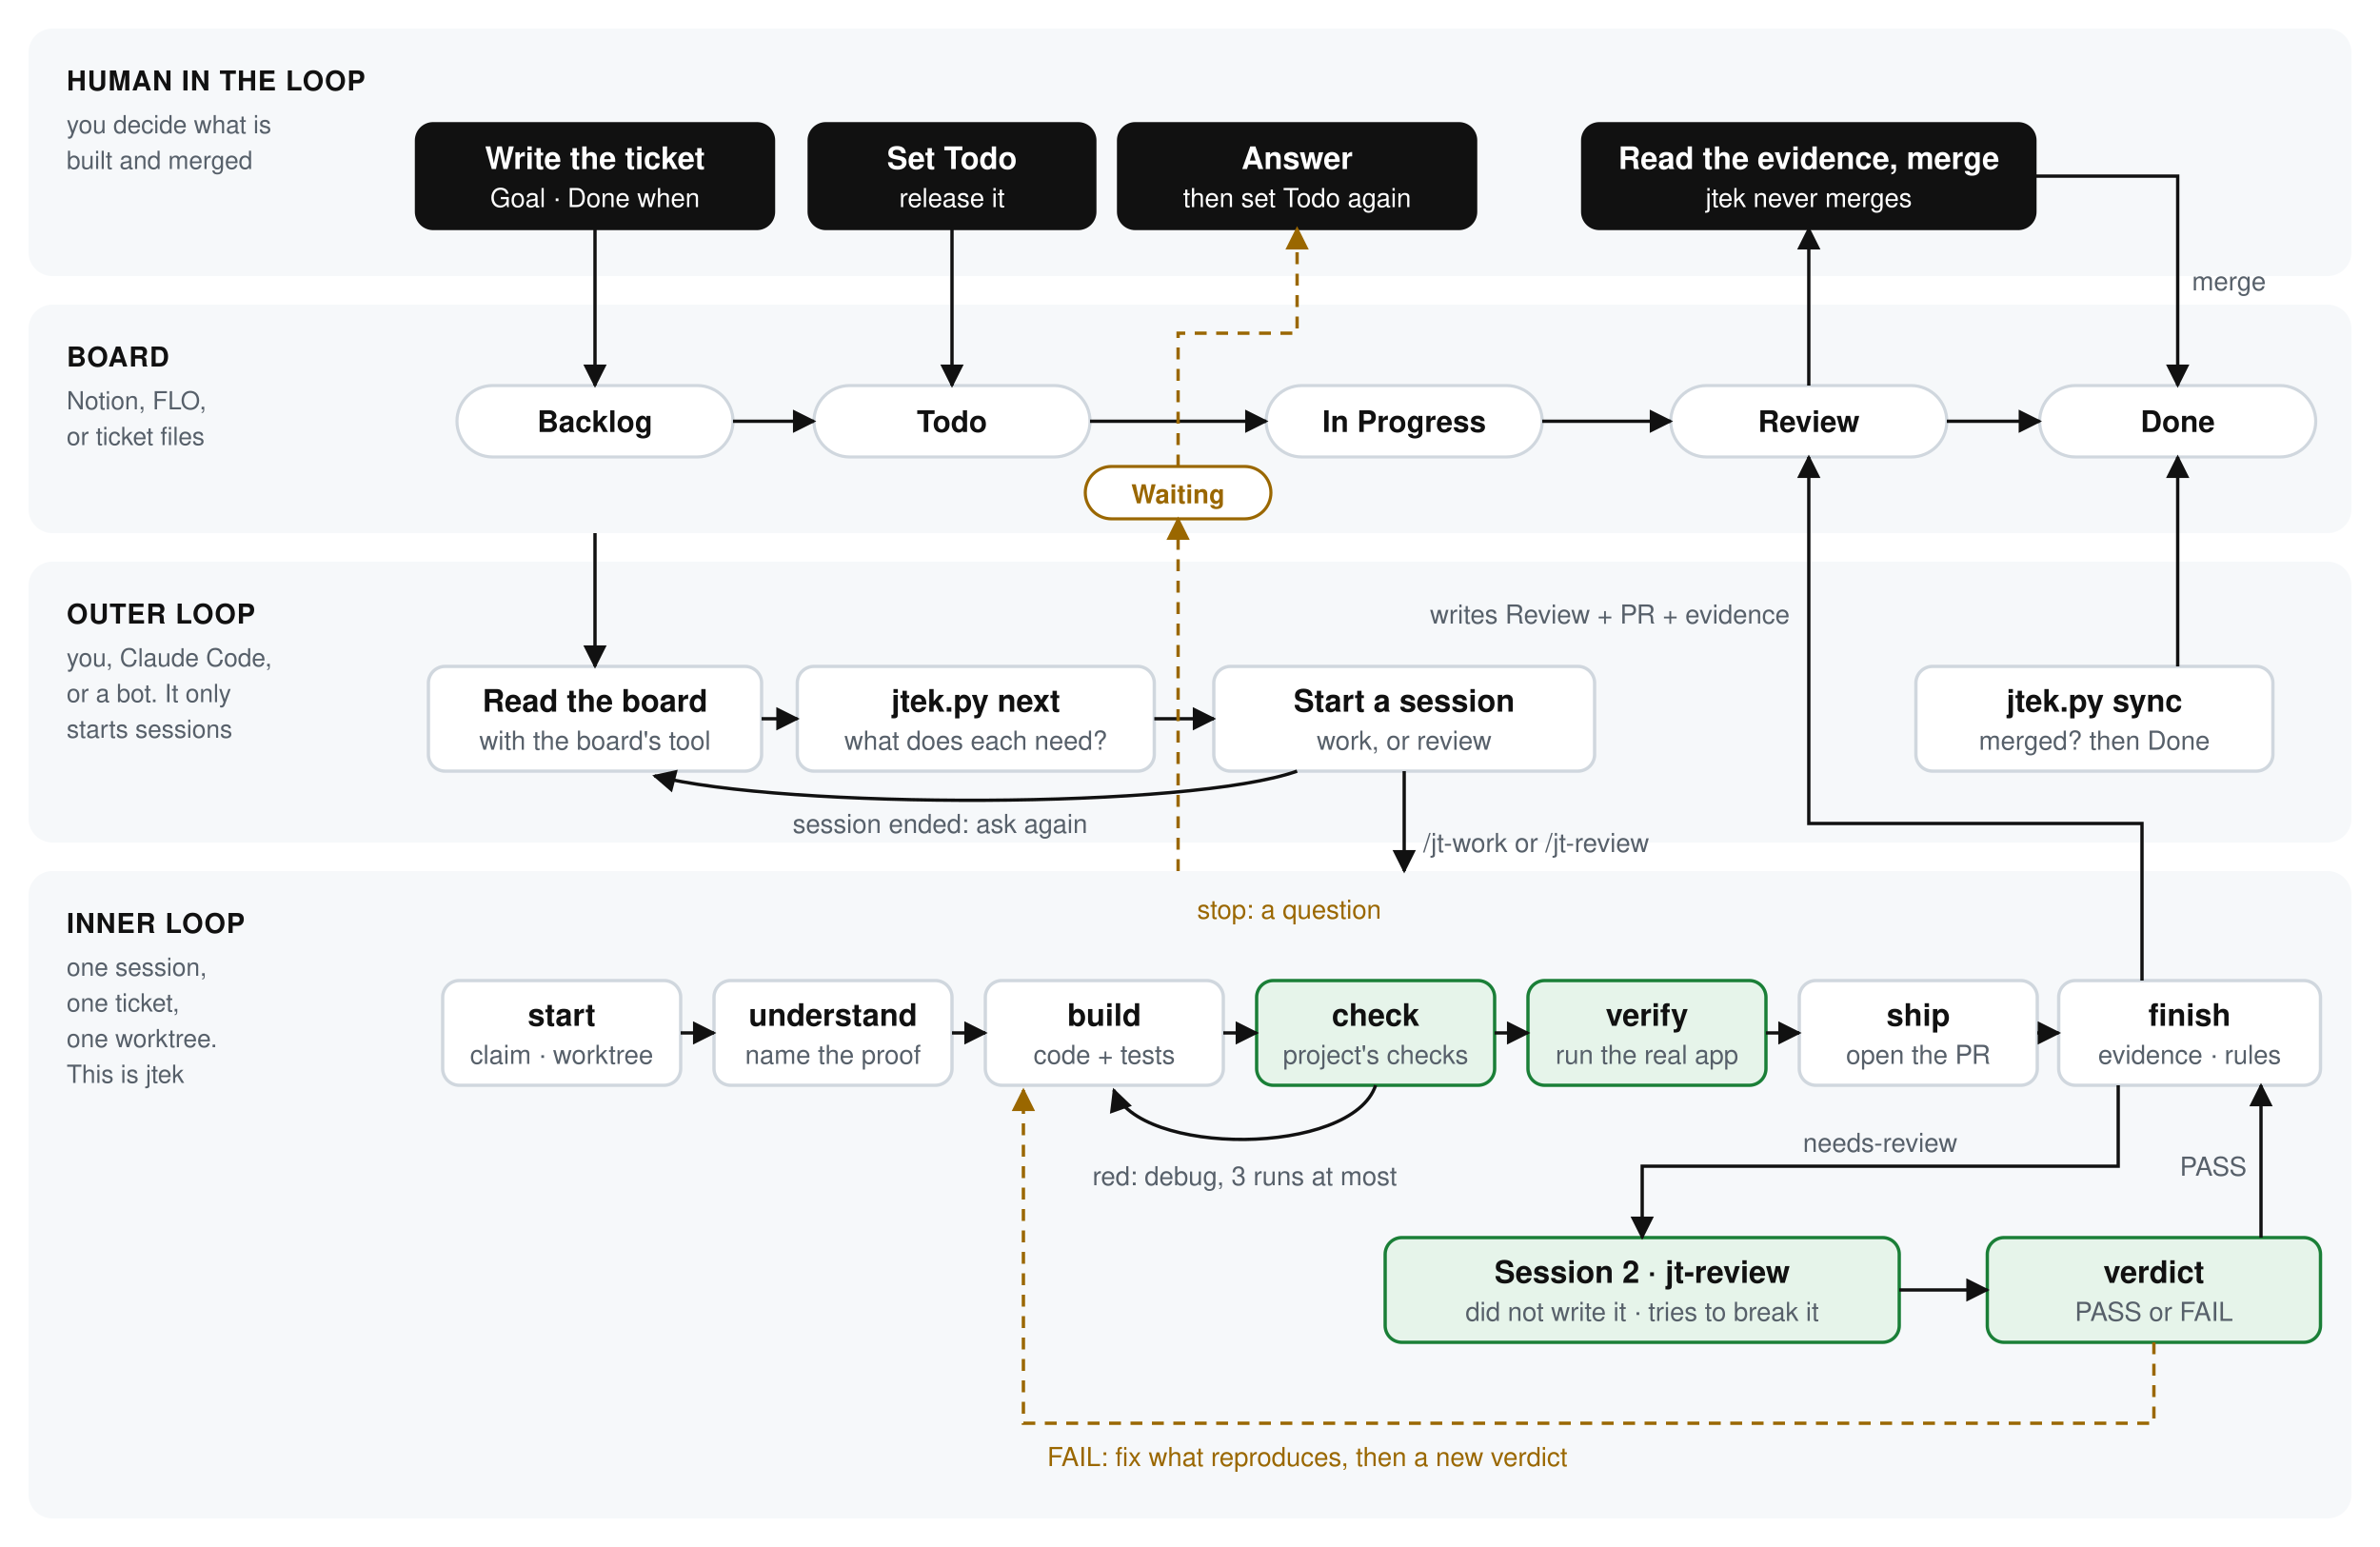
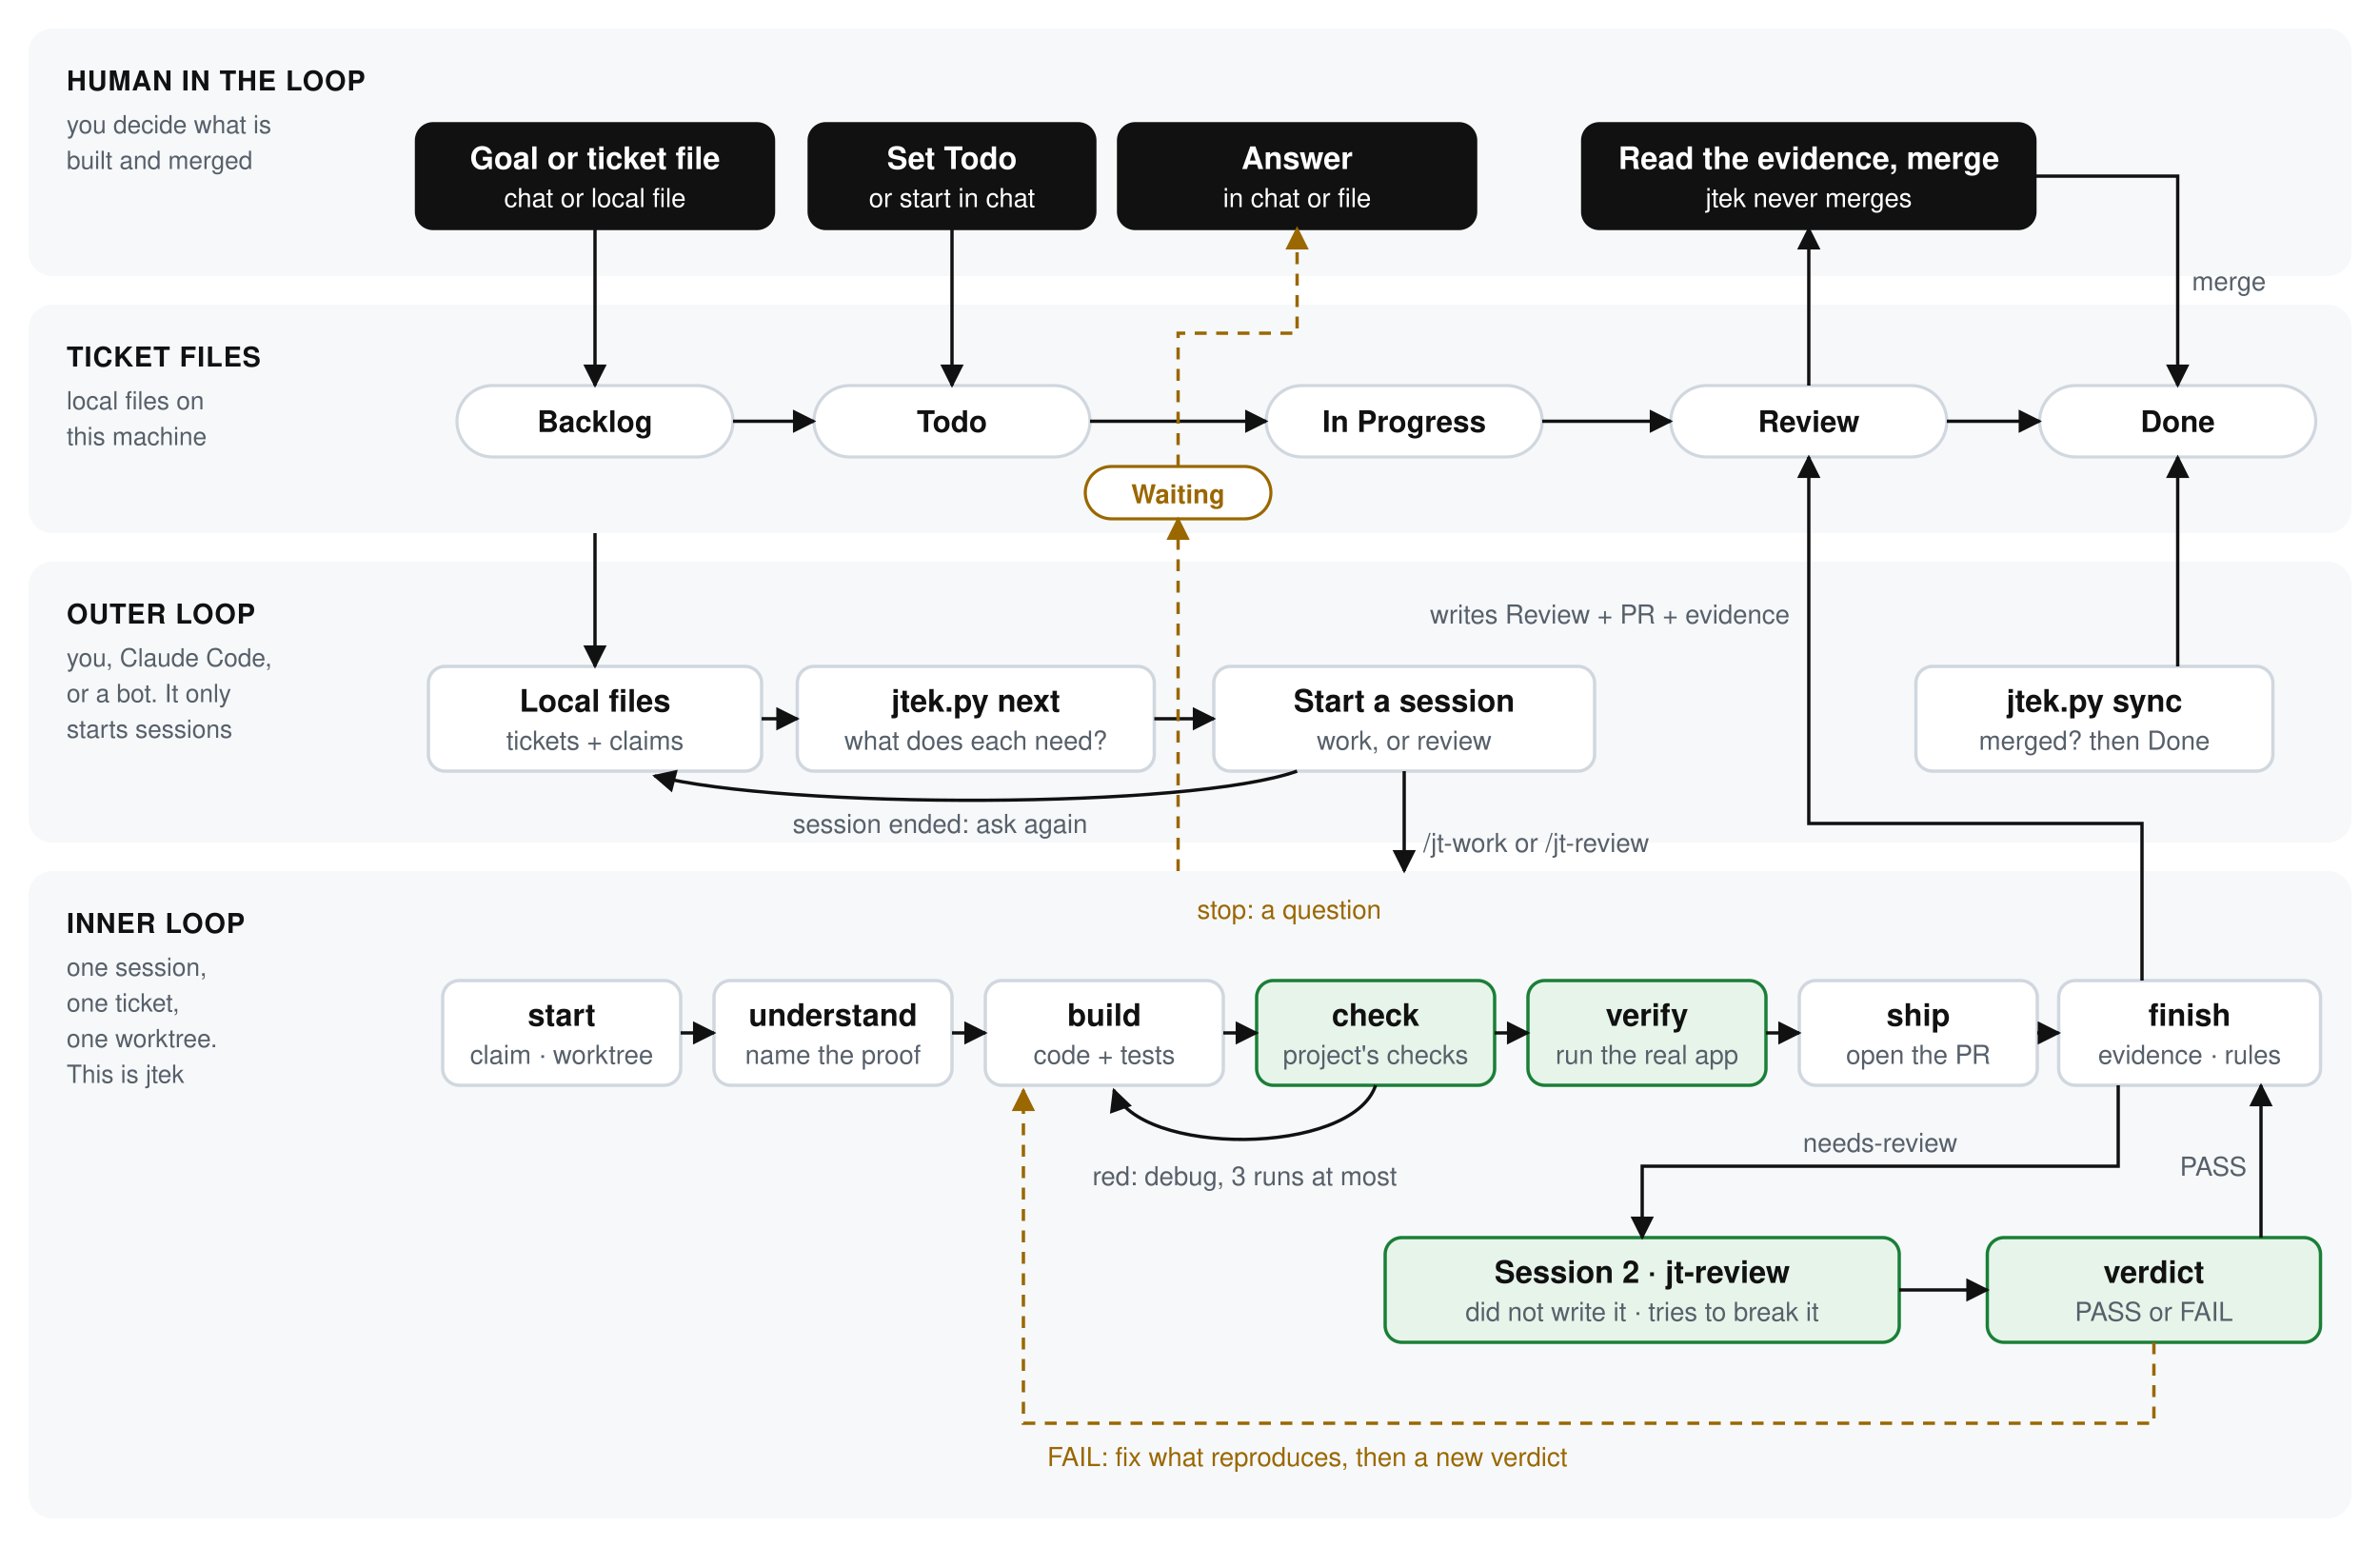
- <svg xmlns="http://www.w3.org/2000/svg" viewBox="0 0 1000 650" width="1000" height="650" role="img" aria-label="The whole factory in four bands. Human in the loop: you write the ticket, set Todo, answer questions, read the evidence and merge. The board, in Notion, in FLO, or as ticket files: Backlog, Todo, In Progress with Waiting, Review, Done. Outer loop, run by you, Claude Code, or a bot: read the board, ask jtek.py next what each ticket needs, start a session, and ask again when it ends; jtek.py sync sets Done after a merge. Inner loop, one session per ticket in its own worktree: start, understand, build, check, verify, ship, finish; a second session reviews and gives a verdict.">
+ <svg xmlns="http://www.w3.org/2000/svg" viewBox="0 0 1000 650" width="1000" height="650" role="img" aria-label="The whole factory in four bands. Human in the loop: you give a goal in chat or write a ticket file, set Todo or start in chat, answer questions, read the evidence and merge. Ticket files on this machine: Backlog, Todo, In Progress with Waiting, Review, Done. Outer loop, run by you, Claude Code, or a script: read local ticket files with jtek.py next, start a session, and ask again when it ends; jtek.py sync sets Done after a merge. Inner loop, one session per ticket in its own worktree: start, understand, build, check, verify, ship, finish; a second session reviews and gives a verdict.">
  <defs>
    <marker id="a" viewBox="0 0 10 10" refX="9" refY="5" markerWidth="7" markerHeight="7" orient="auto-start-reverse">
      <path d="M0 0L10 5L0 10z" fill="#111111" />
    </marker>
    <marker id="aw" viewBox="0 0 10 10" refX="9" refY="5" markerWidth="7" markerHeight="7" orient="auto-start-reverse">
      <path d="M0 0L10 5L0 10z" fill="#9a6700" />
    </marker>
  </defs>
  <rect width="1000" height="650" fill="#ffffff" />
  <g font-family="-apple-system, BlinkMacSystemFont, Segoe UI, Helvetica, Arial, sans-serif">
    <rect x="12" y="12" width="976" height="104" rx="10" fill="#f6f8fa" />
    <text x="28" y="38" font-size="11.5" font-weight="700" letter-spacing="0.4" fill="#111111">HUMAN IN THE LOOP</text>
    <text x="28" y="56" font-size="10.5" fill="#57606a">you decide what is</text>
    <text x="28" y="71" font-size="10.5" fill="#57606a">built and merged</text>
    <rect x="175.0" y="52" width="150" height="44" rx="7" fill="#111111" stroke="#111111" stroke-width="1.4" />
-     <text x="250" y="71" font-size="13" font-weight="600" text-anchor="middle" fill="#ffffff">Write the ticket</text>
-     <text x="250" y="87" font-size="11" text-anchor="middle" fill="#ffffff">Goal · Done when</text>
+     <text x="250" y="71" font-size="13" font-weight="600" text-anchor="middle" fill="#ffffff">Goal or ticket file</text>
+     <text x="250" y="87" font-size="11" text-anchor="middle" fill="#ffffff">chat or local file</text>
    <rect x="340.0" y="52" width="120" height="44" rx="7" fill="#111111" stroke="#111111" stroke-width="1.4" />
    <text x="400" y="71" font-size="13" font-weight="600" text-anchor="middle" fill="#ffffff">Set Todo</text>
-     <text x="400" y="87" font-size="11" text-anchor="middle" fill="#ffffff">release it</text>
+     <text x="400" y="87" font-size="11" text-anchor="middle" fill="#ffffff">or start in chat</text>
    <rect x="470.0" y="52" width="150" height="44" rx="7" fill="#111111" stroke="#111111" stroke-width="1.4" />
    <text x="545" y="71" font-size="13" font-weight="600" text-anchor="middle" fill="#ffffff">Answer</text>
-     <text x="545" y="87" font-size="11" text-anchor="middle" fill="#ffffff">then set Todo again</text>
+     <text x="545" y="87" font-size="11" text-anchor="middle" fill="#ffffff">in chat or file</text>
    <rect x="665.0" y="52" width="190" height="44" rx="7" fill="#111111" stroke="#111111" stroke-width="1.4" />
    <text x="760" y="71" font-size="13" font-weight="600" text-anchor="middle" fill="#ffffff">Read the evidence, merge</text>
    <text x="760" y="87" font-size="11" text-anchor="middle" fill="#ffffff">jtek never merges</text>
    <rect x="12" y="128" width="976" height="96" rx="10" fill="#f6f8fa" />
-     <text x="28" y="154" font-size="11.5" font-weight="700" letter-spacing="0.4" fill="#111111">BOARD</text>
-     <text x="28" y="172" font-size="10.5" fill="#57606a">Notion, FLO,</text>
-     <text x="28" y="187" font-size="10.5" fill="#57606a">or ticket files</text>
+     <text x="28" y="154" font-size="11.5" font-weight="700" letter-spacing="0.4" fill="#111111">TICKET FILES</text>
+     <text x="28" y="172" font-size="10.5" fill="#57606a">local files on</text>
+     <text x="28" y="187" font-size="10.5" fill="#57606a">this machine</text>
    <rect x="192.0" y="162" width="116" height="30" rx="15.0" fill="#ffffff" stroke="#d0d7de" stroke-width="1.3" />
    <text x="250" y="181.5" font-size="12.5" font-weight="600" text-anchor="middle" fill="#111111">Backlog</text>
    <rect x="342.0" y="162" width="116" height="30" rx="15.0" fill="#ffffff" stroke="#d0d7de" stroke-width="1.3" />
    <text x="400" y="181.5" font-size="12.5" font-weight="600" text-anchor="middle" fill="#111111">Todo</text>
    <rect x="532.0" y="162" width="116" height="30" rx="15.0" fill="#ffffff" stroke="#d0d7de" stroke-width="1.3" />
    <text x="590" y="181.5" font-size="12.5" font-weight="600" text-anchor="middle" fill="#111111">In Progress</text>
    <rect x="702.0" y="162" width="116" height="30" rx="15.0" fill="#ffffff" stroke="#d0d7de" stroke-width="1.3" />
    <text x="760" y="181.5" font-size="12.5" font-weight="600" text-anchor="middle" fill="#111111">Review</text>
    <rect x="857.0" y="162" width="116" height="30" rx="15.0" fill="#ffffff" stroke="#d0d7de" stroke-width="1.3" />
    <text x="915" y="181.5" font-size="12.5" font-weight="600" text-anchor="middle" fill="#111111">Done</text>
    <rect x="456.0" y="196" width="78" height="22" rx="11.0" fill="#ffffff" stroke="#9a6700" stroke-width="1.3" />
    <text x="495" y="211.5" font-size="11" font-weight="600" text-anchor="middle" fill="#9a6700">Waiting</text>
    <path d="M308 177H342" fill="none" stroke="#111111" stroke-width="1.4" marker-end="url(#a)" />
    <path d="M458 177H532" fill="none" stroke="#111111" stroke-width="1.4" marker-end="url(#a)" />
    <path d="M648 177H702" fill="none" stroke="#111111" stroke-width="1.4" marker-end="url(#a)" />
    <path d="M818 177H857" fill="none" stroke="#111111" stroke-width="1.4" marker-end="url(#a)" />
    <path d="M250 96V162" fill="none" stroke="#111111" stroke-width="1.4" marker-end="url(#a)" />
    <path d="M400 96V162" fill="none" stroke="#111111" stroke-width="1.4" marker-end="url(#a)" />
    <path d="M495 196V140H545V96" fill="none" stroke="#9a6700" stroke-width="1.4" stroke-dasharray="5 4" marker-end="url(#aw)" />
    <path d="M760 162V96" fill="none" stroke="#111111" stroke-width="1.4" marker-end="url(#a)" />
    <path d="M855 74H915V162" fill="none" stroke="#111111" stroke-width="1.4" marker-end="url(#a)" />
    <text x="921" y="122" font-size="11" text-anchor="start" fill="#57606a">merge</text>
    <rect x="12" y="236" width="976" height="118" rx="10" fill="#f6f8fa" />
    <text x="28" y="262" font-size="11.5" font-weight="700" letter-spacing="0.4" fill="#111111">OUTER LOOP</text>
    <text x="28" y="280" font-size="10.5" fill="#57606a">you, Claude Code,</text>
    <text x="28" y="295" font-size="10.5" fill="#57606a">or a bot. It only</text>
    <text x="28" y="310" font-size="10.5" fill="#57606a">starts sessions</text>
    <rect x="180.0" y="280" width="140" height="44" rx="7" fill="#ffffff" stroke="#d0d7de" stroke-width="1.4" />
-     <text x="250" y="299" font-size="13" font-weight="600" text-anchor="middle" fill="#111111">Read the board</text>
-     <text x="250" y="315" font-size="11" text-anchor="middle" fill="#57606a">with the board's tool</text>
+     <text x="250" y="299" font-size="13" font-weight="600" text-anchor="middle" fill="#111111">Local files</text>
+     <text x="250" y="315" font-size="11" text-anchor="middle" fill="#57606a">tickets + claims</text>
    <rect x="335.0" y="280" width="150" height="44" rx="7" fill="#ffffff" stroke="#d0d7de" stroke-width="1.4" />
    <text x="410" y="299" font-size="13" font-weight="600" text-anchor="middle" fill="#111111">jtek.py next</text>
    <text x="410" y="315" font-size="11" text-anchor="middle" fill="#57606a">what does each need?</text>
    <rect x="510.0" y="280" width="160" height="44" rx="7" fill="#ffffff" stroke="#d0d7de" stroke-width="1.4" />
    <text x="590" y="299" font-size="13" font-weight="600" text-anchor="middle" fill="#111111">Start a session</text>
    <text x="590" y="315" font-size="11" text-anchor="middle" fill="#57606a">work, or review</text>
    <rect x="805.0" y="280" width="150" height="44" rx="7" fill="#ffffff" stroke="#d0d7de" stroke-width="1.4" />
    <text x="880" y="299" font-size="13" font-weight="600" text-anchor="middle" fill="#111111">jtek.py sync</text>
    <text x="880" y="315" font-size="11" text-anchor="middle" fill="#57606a">merged? then Done</text>
    <path d="M250 224V280" fill="none" stroke="#111111" stroke-width="1.4" marker-end="url(#a)" />
    <path d="M320 302H335" fill="none" stroke="#111111" stroke-width="1.4" marker-end="url(#a)" />
    <path d="M485 302H510" fill="none" stroke="#111111" stroke-width="1.4" marker-end="url(#a)" />
    <path d="M545 324C500 340 330 340 275 326" fill="none" stroke="#111111" stroke-width="1.4" marker-end="url(#a)" />
    <text x="395" y="350" font-size="11" text-anchor="middle" fill="#57606a">session ended: ask again</text>
    <path d="M915 280V192" fill="none" stroke="#111111" stroke-width="1.4" marker-end="url(#a)" />
    <rect x="12" y="366" width="976" height="272" rx="10" fill="#f6f8fa" />
    <text x="28" y="392" font-size="11.5" font-weight="700" letter-spacing="0.4" fill="#111111">INNER LOOP</text>
    <text x="28" y="410" font-size="10.5" fill="#57606a">one session,</text>
    <text x="28" y="425" font-size="10.5" fill="#57606a">one ticket,</text>
    <text x="28" y="440" font-size="10.5" fill="#57606a">one worktree.</text>
    <text x="28" y="455" font-size="10.5" fill="#57606a">This is jtek</text>
    <rect x="186.0" y="412" width="100" height="44" rx="7" fill="#ffffff" stroke="#d0d7de" stroke-width="1.4" />
    <text x="236" y="431" font-size="13" font-weight="600" text-anchor="middle" fill="#111111">start</text>
    <text x="236" y="447" font-size="11" text-anchor="middle" fill="#57606a">claim · worktree</text>
    <rect x="300.0" y="412" width="100" height="44" rx="7" fill="#ffffff" stroke="#d0d7de" stroke-width="1.4" />
    <text x="350" y="431" font-size="13" font-weight="600" text-anchor="middle" fill="#111111">understand</text>
    <text x="350" y="447" font-size="11" text-anchor="middle" fill="#57606a">name the proof</text>
    <rect x="414.0" y="412" width="100" height="44" rx="7" fill="#ffffff" stroke="#d0d7de" stroke-width="1.4" />
    <text x="464" y="431" font-size="13" font-weight="600" text-anchor="middle" fill="#111111">build</text>
    <text x="464" y="447" font-size="11" text-anchor="middle" fill="#57606a">code + tests</text>
    <rect x="528.0" y="412" width="100" height="44" rx="7" fill="#e6f4ea" stroke="#1a7f37" stroke-width="1.4" />
    <text x="578" y="431" font-size="13" font-weight="600" text-anchor="middle" fill="#111111">check</text>
    <text x="578" y="447" font-size="11" text-anchor="middle" fill="#57606a">project's checks</text>
    <rect x="642.0" y="412" width="100" height="44" rx="7" fill="#e6f4ea" stroke="#1a7f37" stroke-width="1.4" />
    <text x="692" y="431" font-size="13" font-weight="600" text-anchor="middle" fill="#111111">verify</text>
    <text x="692" y="447" font-size="11" text-anchor="middle" fill="#57606a">run the real app</text>
    <rect x="756.0" y="412" width="100" height="44" rx="7" fill="#ffffff" stroke="#d0d7de" stroke-width="1.4" />
    <text x="806" y="431" font-size="13" font-weight="600" text-anchor="middle" fill="#111111">ship</text>
    <text x="806" y="447" font-size="11" text-anchor="middle" fill="#57606a">open the PR</text>
    <rect x="865.0" y="412" width="110" height="44" rx="7" fill="#ffffff" stroke="#d0d7de" stroke-width="1.4" />
    <text x="920" y="431" font-size="13" font-weight="600" text-anchor="middle" fill="#111111">finish</text>
    <text x="920" y="447" font-size="11" text-anchor="middle" fill="#57606a">evidence · rules</text>
    <path d="M286 434H300" fill="none" stroke="#111111" stroke-width="1.4" marker-end="url(#a)" />
    <path d="M400 434H414" fill="none" stroke="#111111" stroke-width="1.4" marker-end="url(#a)" />
    <path d="M514 434H528" fill="none" stroke="#111111" stroke-width="1.4" marker-end="url(#a)" />
    <path d="M628 434H642" fill="none" stroke="#111111" stroke-width="1.4" marker-end="url(#a)" />
    <path d="M742 434H756" fill="none" stroke="#111111" stroke-width="1.4" marker-end="url(#a)" />
    <path d="M856 434H865" fill="none" stroke="#111111" stroke-width="1.4" marker-end="url(#a)" />
    <path d="M590 324V366" fill="none" stroke="#111111" stroke-width="1.4" marker-end="url(#a)" />
    <text x="598" y="358" font-size="11" text-anchor="start" fill="#57606a">/jt-work or /jt-review</text>
    <path d="M578 456C568 486 478 486 468 458" fill="none" stroke="#111111" stroke-width="1.4" marker-end="url(#a)" />
    <text x="523" y="498" font-size="11" text-anchor="middle" fill="#57606a">red: debug, 3 runs at most</text>
    <rect x="582.0" y="520" width="216" height="44" rx="7" fill="#e6f4ea" stroke="#1a7f37" stroke-width="1.4" />
    <text x="690" y="539" font-size="13" font-weight="600" text-anchor="middle" fill="#111111">Session 2 · jt-review</text>
    <text x="690" y="555" font-size="11" text-anchor="middle" fill="#57606a">did not write it · tries to break it</text>
    <rect x="835.0" y="520" width="140" height="44" rx="7" fill="#e6f4ea" stroke="#1a7f37" stroke-width="1.4" />
    <text x="905" y="539" font-size="13" font-weight="600" text-anchor="middle" fill="#111111">verdict</text>
    <text x="905" y="555" font-size="11" text-anchor="middle" fill="#57606a">PASS or FAIL</text>
    <path d="M890 456V490H690V520" fill="none" stroke="#111111" stroke-width="1.4" marker-end="url(#a)" />
    <text x="790" y="484" font-size="11" text-anchor="middle" fill="#57606a">needs-review</text>
    <path d="M798 542H835" fill="none" stroke="#111111" stroke-width="1.4" marker-end="url(#a)" />
    <path d="M950 520V456" fill="none" stroke="#111111" stroke-width="1.4" marker-end="url(#a)" />
    <text x="944" y="494" font-size="11" text-anchor="end" fill="#57606a">PASS</text>
    <path d="M905 564V598H430V458" fill="none" stroke="#9a6700" stroke-width="1.4" stroke-dasharray="5 4" marker-end="url(#aw)" />
    <text x="440" y="616" font-size="11" text-anchor="start" fill="#9a6700">FAIL: fix what reproduces, then a new verdict</text>
    <path d="M900 412V346H760V192" fill="none" stroke="#111111" stroke-width="1.4" marker-end="url(#a)" />
    <text x="752" y="262" font-size="11" text-anchor="end" fill="#57606a">writes Review + PR + evidence</text>
    <path d="M495 366V218" fill="none" stroke="#9a6700" stroke-width="1.4" stroke-dasharray="5 4" marker-end="url(#aw)" />
    <text x="503" y="386" font-size="11" text-anchor="start" fill="#9a6700">stop: a question</text>
  </g>
</svg>
